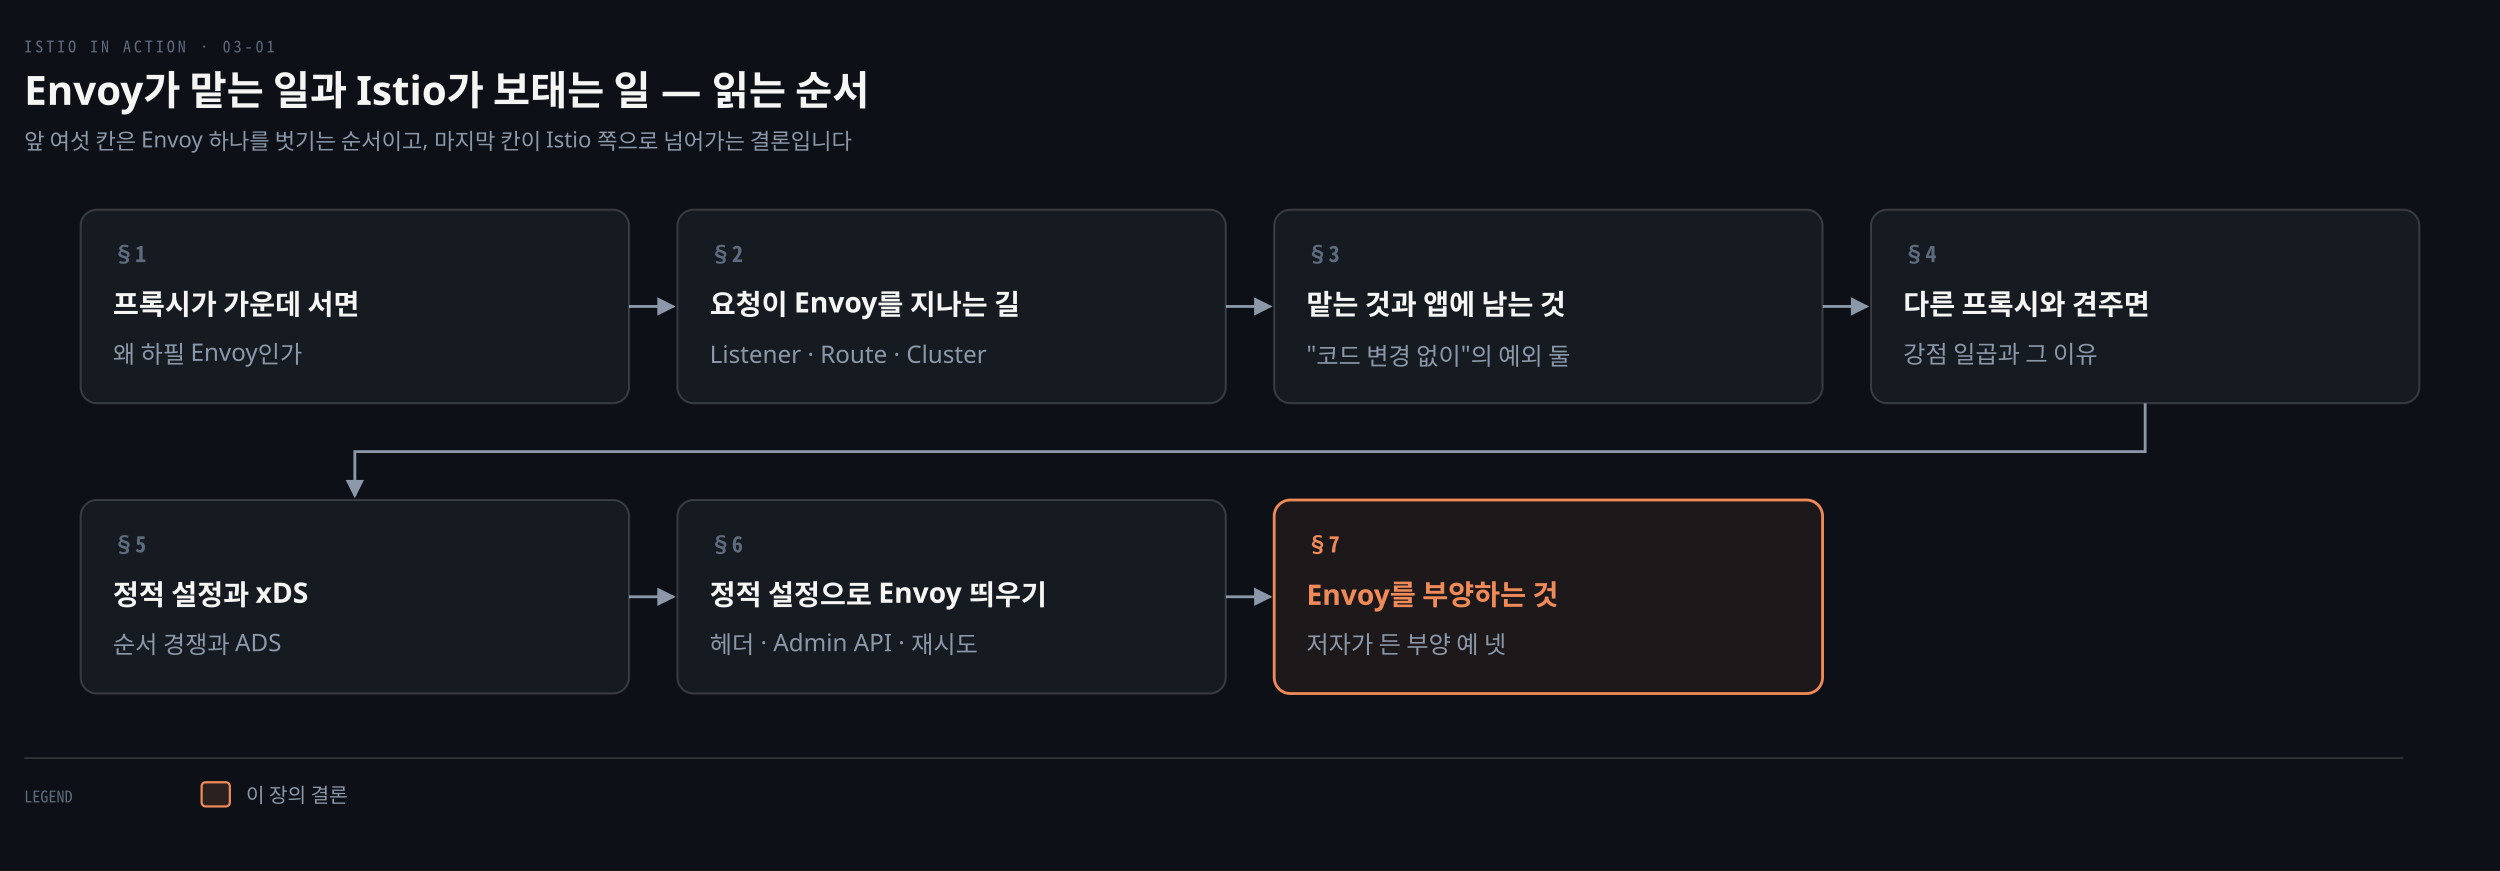
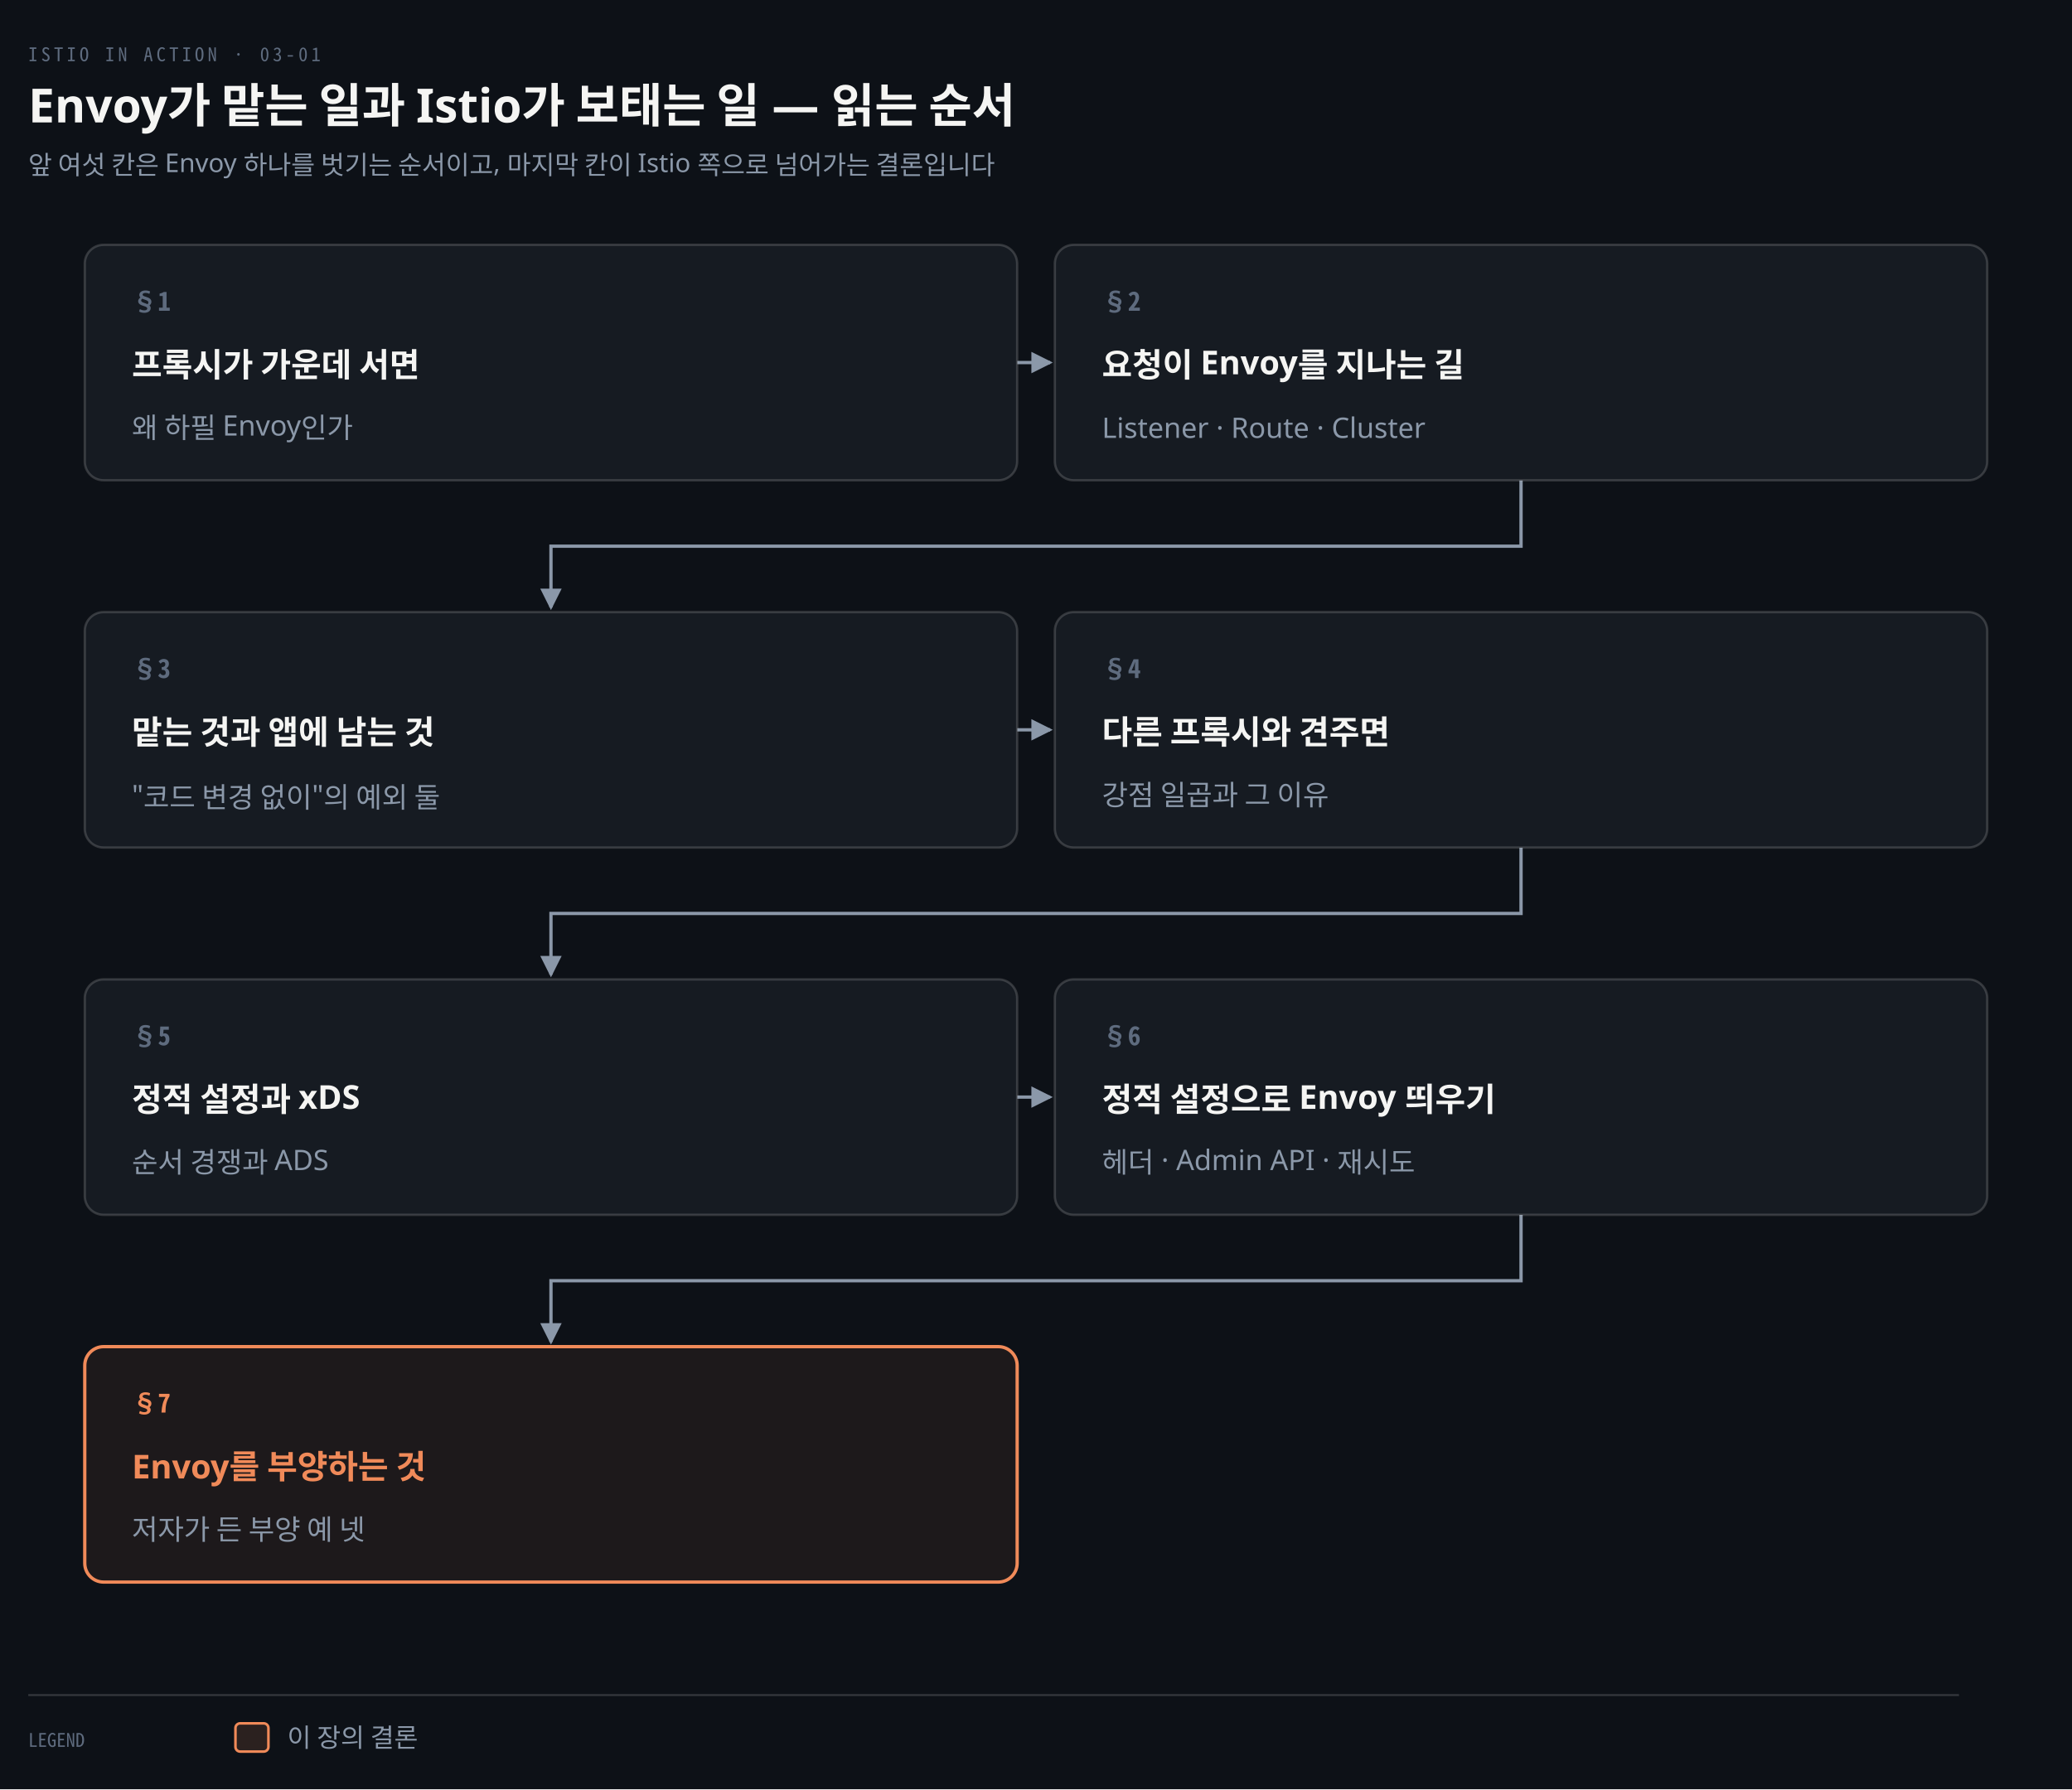
- <svg xmlns="http://www.w3.org/2000/svg" viewBox="0 0 1240 432" width="100%" role="img" aria-labelledby="dt dd">
+ <svg xmlns="http://www.w3.org/2000/svg" viewBox="0 0 880 760" width="100%" role="img" aria-labelledby="dt dd">
  <defs>
    <marker id="ar" viewBox="0 0 8 8" refX="7" refY="4" markerWidth="6.5" markerHeight="6.5" orient="auto">
      <path d="M0 0 L8 4 L0 8 z" fill="#8B98A9" />
    </marker>
    <marker id="ok" viewBox="0 0 8 8" refX="7" refY="4" markerWidth="6.5" markerHeight="6.5" orient="auto">
      <path d="M0 0 L8 4 L0 8 z" fill="#3FB98C" />
    </marker>
    <marker id="warn" viewBox="0 0 8 8" refX="7" refY="4" markerWidth="6.5" markerHeight="6.5" orient="auto">
      <path d="M0 0 L8 4 L0 8 z" fill="#E3B341" />
    </marker>
    <marker id="bad" viewBox="0 0 8 8" refX="7" refY="4" markerWidth="6.5" markerHeight="6.5" orient="auto">
      <path d="M0 0 L8 4 L0 8 z" fill="#F0616D" />
    </marker>
    <marker id="info" viewBox="0 0 8 8" refX="7" refY="4" markerWidth="6.5" markerHeight="6.5" orient="auto">
      <path d="M0 0 L8 4 L0 8 z" fill="#6A95D8" />
    </marker>
    <marker id="acc" viewBox="0 0 8 8" refX="7" refY="4" markerWidth="6.5" markerHeight="6.5" orient="auto">
      <path d="M0 0 L8 4 L0 8 z" fill="#F08A59" />
    </marker>
    <marker id="soft" viewBox="0 0 8 8" refX="7" refY="4" markerWidth="6.5" markerHeight="6.5" orient="auto">
      <path d="M0 0 L8 4 L0 8 z" fill="#5E6B7E" />
    </marker>
  </defs>
-   <rect width="1240" height="432" fill="#0D1117" />
+   <rect width="880" height="760" fill="#0D1117" />
  <text x="12" y="26" font-family="'Geist Mono','Noto Sans Mono CJK KR',monospace" font-size="8" letter-spacing="0.18em" fill="#5E6B7E">ISTIO IN ACTION · 03-01</text>
  <text x="12" y="52" font-family="'Geist','Apple SD Gothic Neo','Noto Sans KR','Malgun Gothic',sans-serif" font-size="20" font-weight="600" fill="#F5F5F3">Envoy가 맡는 일과 Istio가 보태는 일 — 읽는 순서</text>
  <text x="12" y="74" font-family="'Geist','Apple SD Gothic Neo','Noto Sans KR','Malgun Gothic',sans-serif" font-size="11" fill="#8B98A9">앞 여섯 칸은 Envoy 하나를 벗기는 순서이고, 마지막 칸이 Istio 쪽으로 넘어가는 결론입니다</text>
-   <path d="M 312 152.0 L 334 152.0" fill="none" stroke="#8B98A9" stroke-width="1.4" marker-end="url(#ar)" />
-   <path d="M 608 152.0 L 630 152.0" fill="none" stroke="#8B98A9" stroke-width="1.4" marker-end="url(#ar)" />
-   <path d="M 904 152.0 L 926 152.0" fill="none" stroke="#8B98A9" stroke-width="1.4" marker-end="url(#ar)" />
-   <path d="M 1064.0 200 V 224 H 176.0 V 246" fill="none" stroke="#8B98A9" stroke-width="1.4" marker-end="url(#ar)" />
-   <path d="M 312 296.0 L 334 296.0" fill="none" stroke="#8B98A9" stroke-width="1.4" marker-end="url(#ar)" />
-   <path d="M 608 296.0 L 630 296.0" fill="none" stroke="#8B98A9" stroke-width="1.4" marker-end="url(#ar)" />
-   <rect x="40" y="104" width="272" height="96" rx="8" fill="#161B22" stroke="rgba(191,192,192,0.22)" stroke-width="1.0" />
-   <text x="56" y="130" text-anchor="start" font-family="'Geist Mono','Noto Sans Mono CJK KR',monospace" font-size="11" font-weight="600" fill="#5E6B7E">§1</text>
-   <text x="56" y="156" text-anchor="start" font-family="'Geist','Apple SD Gothic Neo','Noto Sans KR','Malgun Gothic',sans-serif" font-size="14" font-weight="600" fill="#F5F5F3">프록시가 가운데 서면</text>
-   <text x="56" y="180" text-anchor="start" font-family="'Geist','Apple SD Gothic Neo','Noto Sans KR','Malgun Gothic',sans-serif" font-size="12" font-weight="400" fill="#8B98A9">왜 하필 Envoy인가</text>
-   <rect x="336" y="104" width="272" height="96" rx="8" fill="#161B22" stroke="rgba(191,192,192,0.22)" stroke-width="1.0" />
-   <text x="352" y="130" text-anchor="start" font-family="'Geist Mono','Noto Sans Mono CJK KR',monospace" font-size="11" font-weight="600" fill="#5E6B7E">§2</text>
-   <text x="352" y="156" text-anchor="start" font-family="'Geist','Apple SD Gothic Neo','Noto Sans KR','Malgun Gothic',sans-serif" font-size="14" font-weight="600" fill="#F5F5F3">요청이 Envoy를 지나는 길</text>
-   <text x="352" y="180" text-anchor="start" font-family="'Geist','Apple SD Gothic Neo','Noto Sans KR','Malgun Gothic',sans-serif" font-size="12" font-weight="400" fill="#8B98A9">Listener · Route · Cluster</text>
-   <rect x="632" y="104" width="272" height="96" rx="8" fill="#161B22" stroke="rgba(191,192,192,0.22)" stroke-width="1.0" />
-   <text x="648" y="130" text-anchor="start" font-family="'Geist Mono','Noto Sans Mono CJK KR',monospace" font-size="11" font-weight="600" fill="#5E6B7E">§3</text>
-   <text x="648" y="156" text-anchor="start" font-family="'Geist','Apple SD Gothic Neo','Noto Sans KR','Malgun Gothic',sans-serif" font-size="14" font-weight="600" fill="#F5F5F3">맡는 것과 앱에 남는 것</text>
-   <text x="648" y="180" text-anchor="start" font-family="'Geist','Apple SD Gothic Neo','Noto Sans KR','Malgun Gothic',sans-serif" font-size="12" font-weight="400" fill="#8B98A9">"코드 변경 없이"의 예외 둘</text>
-   <rect x="928" y="104" width="272" height="96" rx="8" fill="#161B22" stroke="rgba(191,192,192,0.22)" stroke-width="1.0" />
-   <text x="944" y="130" text-anchor="start" font-family="'Geist Mono','Noto Sans Mono CJK KR',monospace" font-size="11" font-weight="600" fill="#5E6B7E">§4</text>
-   <text x="944" y="156" text-anchor="start" font-family="'Geist','Apple SD Gothic Neo','Noto Sans KR','Malgun Gothic',sans-serif" font-size="14" font-weight="600" fill="#F5F5F3">다른 프록시와 견주면</text>
-   <text x="944" y="180" text-anchor="start" font-family="'Geist','Apple SD Gothic Neo','Noto Sans KR','Malgun Gothic',sans-serif" font-size="12" font-weight="400" fill="#8B98A9">강점 일곱과 그 이유</text>
-   <rect x="40" y="248" width="272" height="96" rx="8" fill="#161B22" stroke="rgba(191,192,192,0.22)" stroke-width="1.0" />
-   <text x="56" y="274" text-anchor="start" font-family="'Geist Mono','Noto Sans Mono CJK KR',monospace" font-size="11" font-weight="600" fill="#5E6B7E">§5</text>
-   <text x="56" y="300" text-anchor="start" font-family="'Geist','Apple SD Gothic Neo','Noto Sans KR','Malgun Gothic',sans-serif" font-size="14" font-weight="600" fill="#F5F5F3">정적 설정과 xDS</text>
-   <text x="56" y="324" text-anchor="start" font-family="'Geist','Apple SD Gothic Neo','Noto Sans KR','Malgun Gothic',sans-serif" font-size="12" font-weight="400" fill="#8B98A9">순서 경쟁과 ADS</text>
-   <rect x="336" y="248" width="272" height="96" rx="8" fill="#161B22" stroke="rgba(191,192,192,0.22)" stroke-width="1.0" />
-   <text x="352" y="274" text-anchor="start" font-family="'Geist Mono','Noto Sans Mono CJK KR',monospace" font-size="11" font-weight="600" fill="#5E6B7E">§6</text>
-   <text x="352" y="300" text-anchor="start" font-family="'Geist','Apple SD Gothic Neo','Noto Sans KR','Malgun Gothic',sans-serif" font-size="14" font-weight="600" fill="#F5F5F3">정적 설정으로 Envoy 띄우기</text>
-   <text x="352" y="324" text-anchor="start" font-family="'Geist','Apple SD Gothic Neo','Noto Sans KR','Malgun Gothic',sans-serif" font-size="12" font-weight="400" fill="#8B98A9">헤더 · Admin API · 재시도</text>
-   <rect x="632" y="248" width="272" height="96" rx="8" fill="#F08A5912" stroke="#F08A59" stroke-width="1.4" />
-   <text x="648" y="274" text-anchor="start" font-family="'Geist Mono','Noto Sans Mono CJK KR',monospace" font-size="11" font-weight="600" fill="#F08A59">§7</text>
-   <text x="648" y="300" text-anchor="start" font-family="'Geist','Apple SD Gothic Neo','Noto Sans KR','Malgun Gothic',sans-serif" font-size="14" font-weight="600" fill="#F08A59">Envoy를 부양하는 것</text>
-   <text x="648" y="324" text-anchor="start" font-family="'Geist','Apple SD Gothic Neo','Noto Sans KR','Malgun Gothic',sans-serif" font-size="12" font-weight="400" fill="#8B98A9">저자가 든 부양 예 넷</text>
-   <line x1="12" y1="376" x2="1192" y2="376" stroke="rgba(191,192,192,0.22)" stroke-width="0.8" />
-   <text x="12" y="398" text-anchor="start" font-family="'Geist Mono','Noto Sans Mono CJK KR',monospace" font-size="8" font-weight="400" fill="#5E6B7E">LEGEND</text>
-   <rect x="100" y="388" width="14" height="12" rx="2" fill="#F08A5922" stroke="#F08A59" stroke-width="1.1" />
-   <text x="122" y="398" text-anchor="start" font-family="'Geist','Apple SD Gothic Neo','Noto Sans KR','Malgun Gothic',sans-serif" font-size="10" font-weight="400" fill="#8B98A9">이 장의 결론</text>
+   <path d="M 432 154.0 L 446 154.0" fill="none" stroke="#8B98A9" stroke-width="1.4" marker-end="url(#ar)" />
+   <path d="M 646.0 204 L 646.0 232.0 L 234.0 232.0 L 234.0 258" fill="none" stroke="#8B98A9" stroke-width="1.4" marker-end="url(#ar)" />
+   <path d="M 432 310.0 L 446 310.0" fill="none" stroke="#8B98A9" stroke-width="1.4" marker-end="url(#ar)" />
+   <path d="M 646.0 360 L 646.0 388.0 L 234.0 388.0 L 234.0 414" fill="none" stroke="#8B98A9" stroke-width="1.4" marker-end="url(#ar)" />
+   <path d="M 432 466.0 L 446 466.0" fill="none" stroke="#8B98A9" stroke-width="1.4" marker-end="url(#ar)" />
+   <path d="M 646.0 516 L 646.0 544.0 L 234.0 544.0 L 234.0 570" fill="none" stroke="#8B98A9" stroke-width="1.4" marker-end="url(#ar)" />
+   <rect x="36" y="104" width="396" height="100" rx="8" fill="#161B22" stroke="rgba(191,192,192,0.22)" stroke-width="1.0" />
+   <text x="56" y="132" text-anchor="start" font-family="'Geist Mono','Noto Sans Mono CJK KR',monospace" font-size="11" font-weight="600" fill="#5E6B7E">§1</text>
+   <text x="56" y="160" text-anchor="start" font-family="'Geist','Apple SD Gothic Neo','Noto Sans KR','Malgun Gothic',sans-serif" font-size="14" font-weight="600" fill="#F5F5F3">프록시가 가운데 서면</text>
+   <text x="56" y="186" text-anchor="start" font-family="'Geist','Apple SD Gothic Neo','Noto Sans KR','Malgun Gothic',sans-serif" font-size="12" font-weight="400" fill="#8B98A9">왜 하필 Envoy인가</text>
+   <rect x="448" y="104" width="396" height="100" rx="8" fill="#161B22" stroke="rgba(191,192,192,0.22)" stroke-width="1.0" />
+   <text x="468" y="132" text-anchor="start" font-family="'Geist Mono','Noto Sans Mono CJK KR',monospace" font-size="11" font-weight="600" fill="#5E6B7E">§2</text>
+   <text x="468" y="160" text-anchor="start" font-family="'Geist','Apple SD Gothic Neo','Noto Sans KR','Malgun Gothic',sans-serif" font-size="14" font-weight="600" fill="#F5F5F3">요청이 Envoy를 지나는 길</text>
+   <text x="468" y="186" text-anchor="start" font-family="'Geist','Apple SD Gothic Neo','Noto Sans KR','Malgun Gothic',sans-serif" font-size="12" font-weight="400" fill="#8B98A9">Listener · Route · Cluster</text>
+   <rect x="36" y="260" width="396" height="100" rx="8" fill="#161B22" stroke="rgba(191,192,192,0.22)" stroke-width="1.0" />
+   <text x="56" y="288" text-anchor="start" font-family="'Geist Mono','Noto Sans Mono CJK KR',monospace" font-size="11" font-weight="600" fill="#5E6B7E">§3</text>
+   <text x="56" y="316" text-anchor="start" font-family="'Geist','Apple SD Gothic Neo','Noto Sans KR','Malgun Gothic',sans-serif" font-size="14" font-weight="600" fill="#F5F5F3">맡는 것과 앱에 남는 것</text>
+   <text x="56" y="342" text-anchor="start" font-family="'Geist','Apple SD Gothic Neo','Noto Sans KR','Malgun Gothic',sans-serif" font-size="12" font-weight="400" fill="#8B98A9">"코드 변경 없이"의 예외 둘</text>
+   <rect x="448" y="260" width="396" height="100" rx="8" fill="#161B22" stroke="rgba(191,192,192,0.22)" stroke-width="1.0" />
+   <text x="468" y="288" text-anchor="start" font-family="'Geist Mono','Noto Sans Mono CJK KR',monospace" font-size="11" font-weight="600" fill="#5E6B7E">§4</text>
+   <text x="468" y="316" text-anchor="start" font-family="'Geist','Apple SD Gothic Neo','Noto Sans KR','Malgun Gothic',sans-serif" font-size="14" font-weight="600" fill="#F5F5F3">다른 프록시와 견주면</text>
+   <text x="468" y="342" text-anchor="start" font-family="'Geist','Apple SD Gothic Neo','Noto Sans KR','Malgun Gothic',sans-serif" font-size="12" font-weight="400" fill="#8B98A9">강점 일곱과 그 이유</text>
+   <rect x="36" y="416" width="396" height="100" rx="8" fill="#161B22" stroke="rgba(191,192,192,0.22)" stroke-width="1.0" />
+   <text x="56" y="444" text-anchor="start" font-family="'Geist Mono','Noto Sans Mono CJK KR',monospace" font-size="11" font-weight="600" fill="#5E6B7E">§5</text>
+   <text x="56" y="472" text-anchor="start" font-family="'Geist','Apple SD Gothic Neo','Noto Sans KR','Malgun Gothic',sans-serif" font-size="14" font-weight="600" fill="#F5F5F3">정적 설정과 xDS</text>
+   <text x="56" y="498" text-anchor="start" font-family="'Geist','Apple SD Gothic Neo','Noto Sans KR','Malgun Gothic',sans-serif" font-size="12" font-weight="400" fill="#8B98A9">순서 경쟁과 ADS</text>
+   <rect x="448" y="416" width="396" height="100" rx="8" fill="#161B22" stroke="rgba(191,192,192,0.22)" stroke-width="1.0" />
+   <text x="468" y="444" text-anchor="start" font-family="'Geist Mono','Noto Sans Mono CJK KR',monospace" font-size="11" font-weight="600" fill="#5E6B7E">§6</text>
+   <text x="468" y="472" text-anchor="start" font-family="'Geist','Apple SD Gothic Neo','Noto Sans KR','Malgun Gothic',sans-serif" font-size="14" font-weight="600" fill="#F5F5F3">정적 설정으로 Envoy 띄우기</text>
+   <text x="468" y="498" text-anchor="start" font-family="'Geist','Apple SD Gothic Neo','Noto Sans KR','Malgun Gothic',sans-serif" font-size="12" font-weight="400" fill="#8B98A9">헤더 · Admin API · 재시도</text>
+   <rect x="36" y="572" width="396" height="100" rx="8" fill="#F08A5912" stroke="#F08A59" stroke-width="1.4" />
+   <text x="56" y="600" text-anchor="start" font-family="'Geist Mono','Noto Sans Mono CJK KR',monospace" font-size="11" font-weight="600" fill="#F08A59">§7</text>
+   <text x="56" y="628" text-anchor="start" font-family="'Geist','Apple SD Gothic Neo','Noto Sans KR','Malgun Gothic',sans-serif" font-size="14" font-weight="600" fill="#F08A59">Envoy를 부양하는 것</text>
+   <text x="56" y="654" text-anchor="start" font-family="'Geist','Apple SD Gothic Neo','Noto Sans KR','Malgun Gothic',sans-serif" font-size="12" font-weight="400" fill="#8B98A9">저자가 든 부양 예 넷</text>
+   <line x1="12" y1="720" x2="832" y2="720" stroke="rgba(191,192,192,0.22)" stroke-width="0.8" />
+   <text x="12" y="742" text-anchor="start" font-family="'Geist Mono','Noto Sans Mono CJK KR',monospace" font-size="8" font-weight="400" fill="#5E6B7E">LEGEND</text>
+   <rect x="100" y="732" width="14" height="12" rx="2" fill="#F08A5922" stroke="#F08A59" stroke-width="1.1" />
+   <text x="122" y="742" text-anchor="start" font-family="'Geist','Apple SD Gothic Neo','Noto Sans KR','Malgun Gothic',sans-serif" font-size="11" font-weight="400" fill="#8B98A9">이 장의 결론</text>
</svg>
